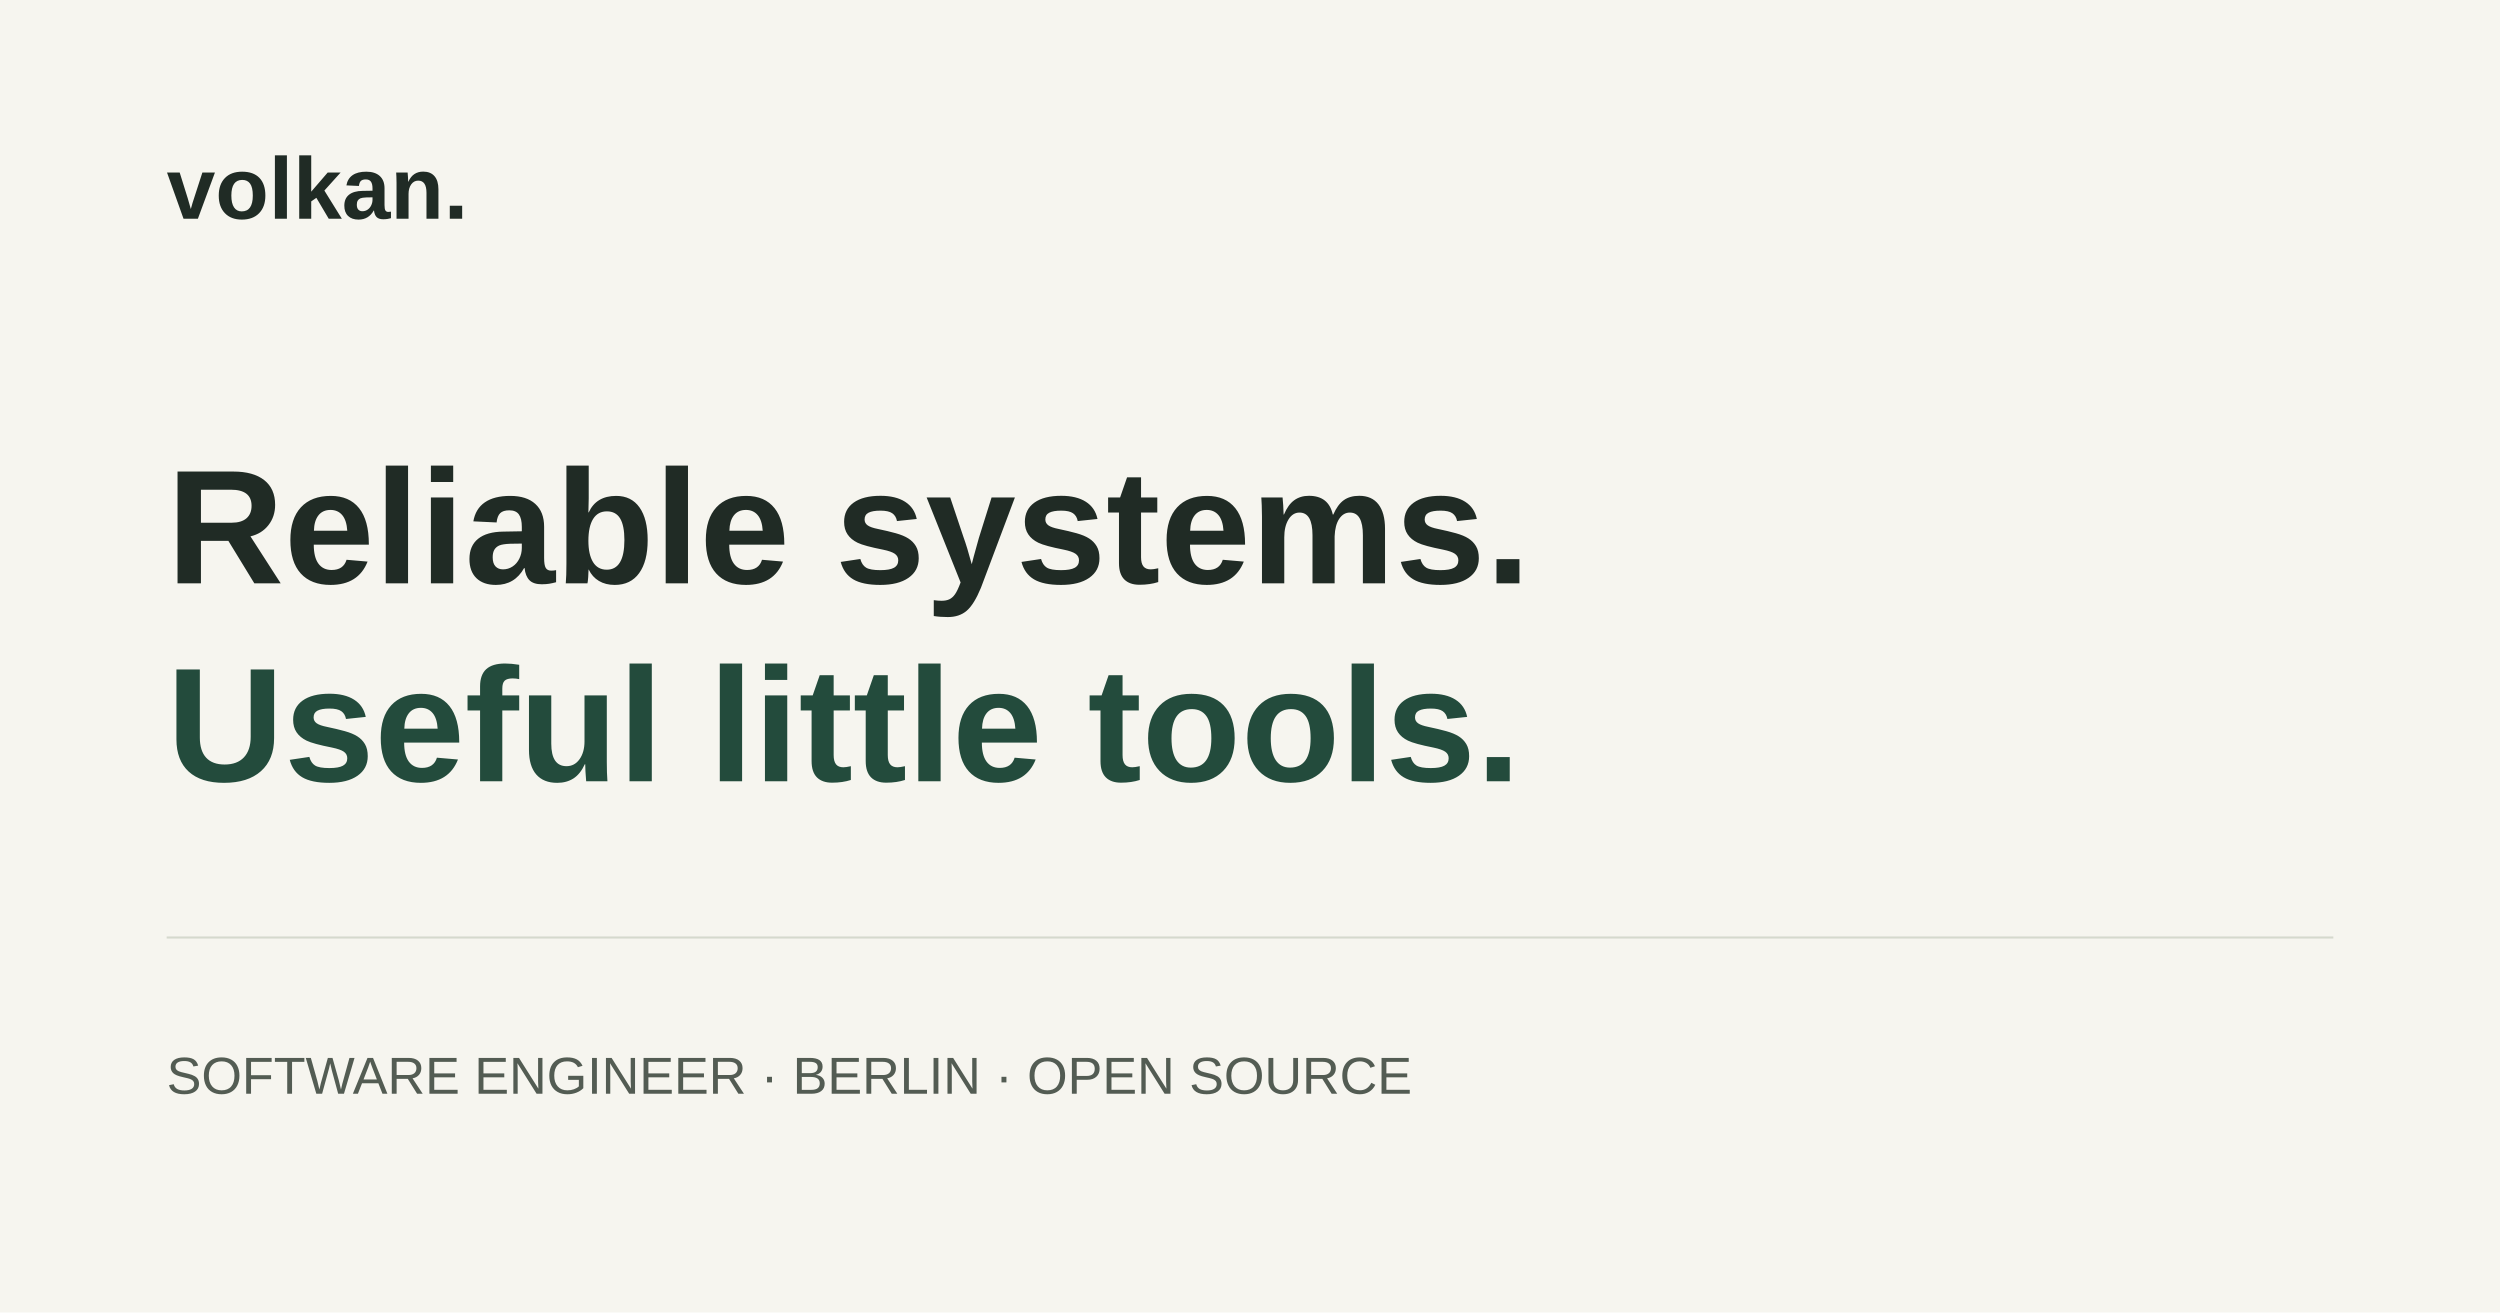
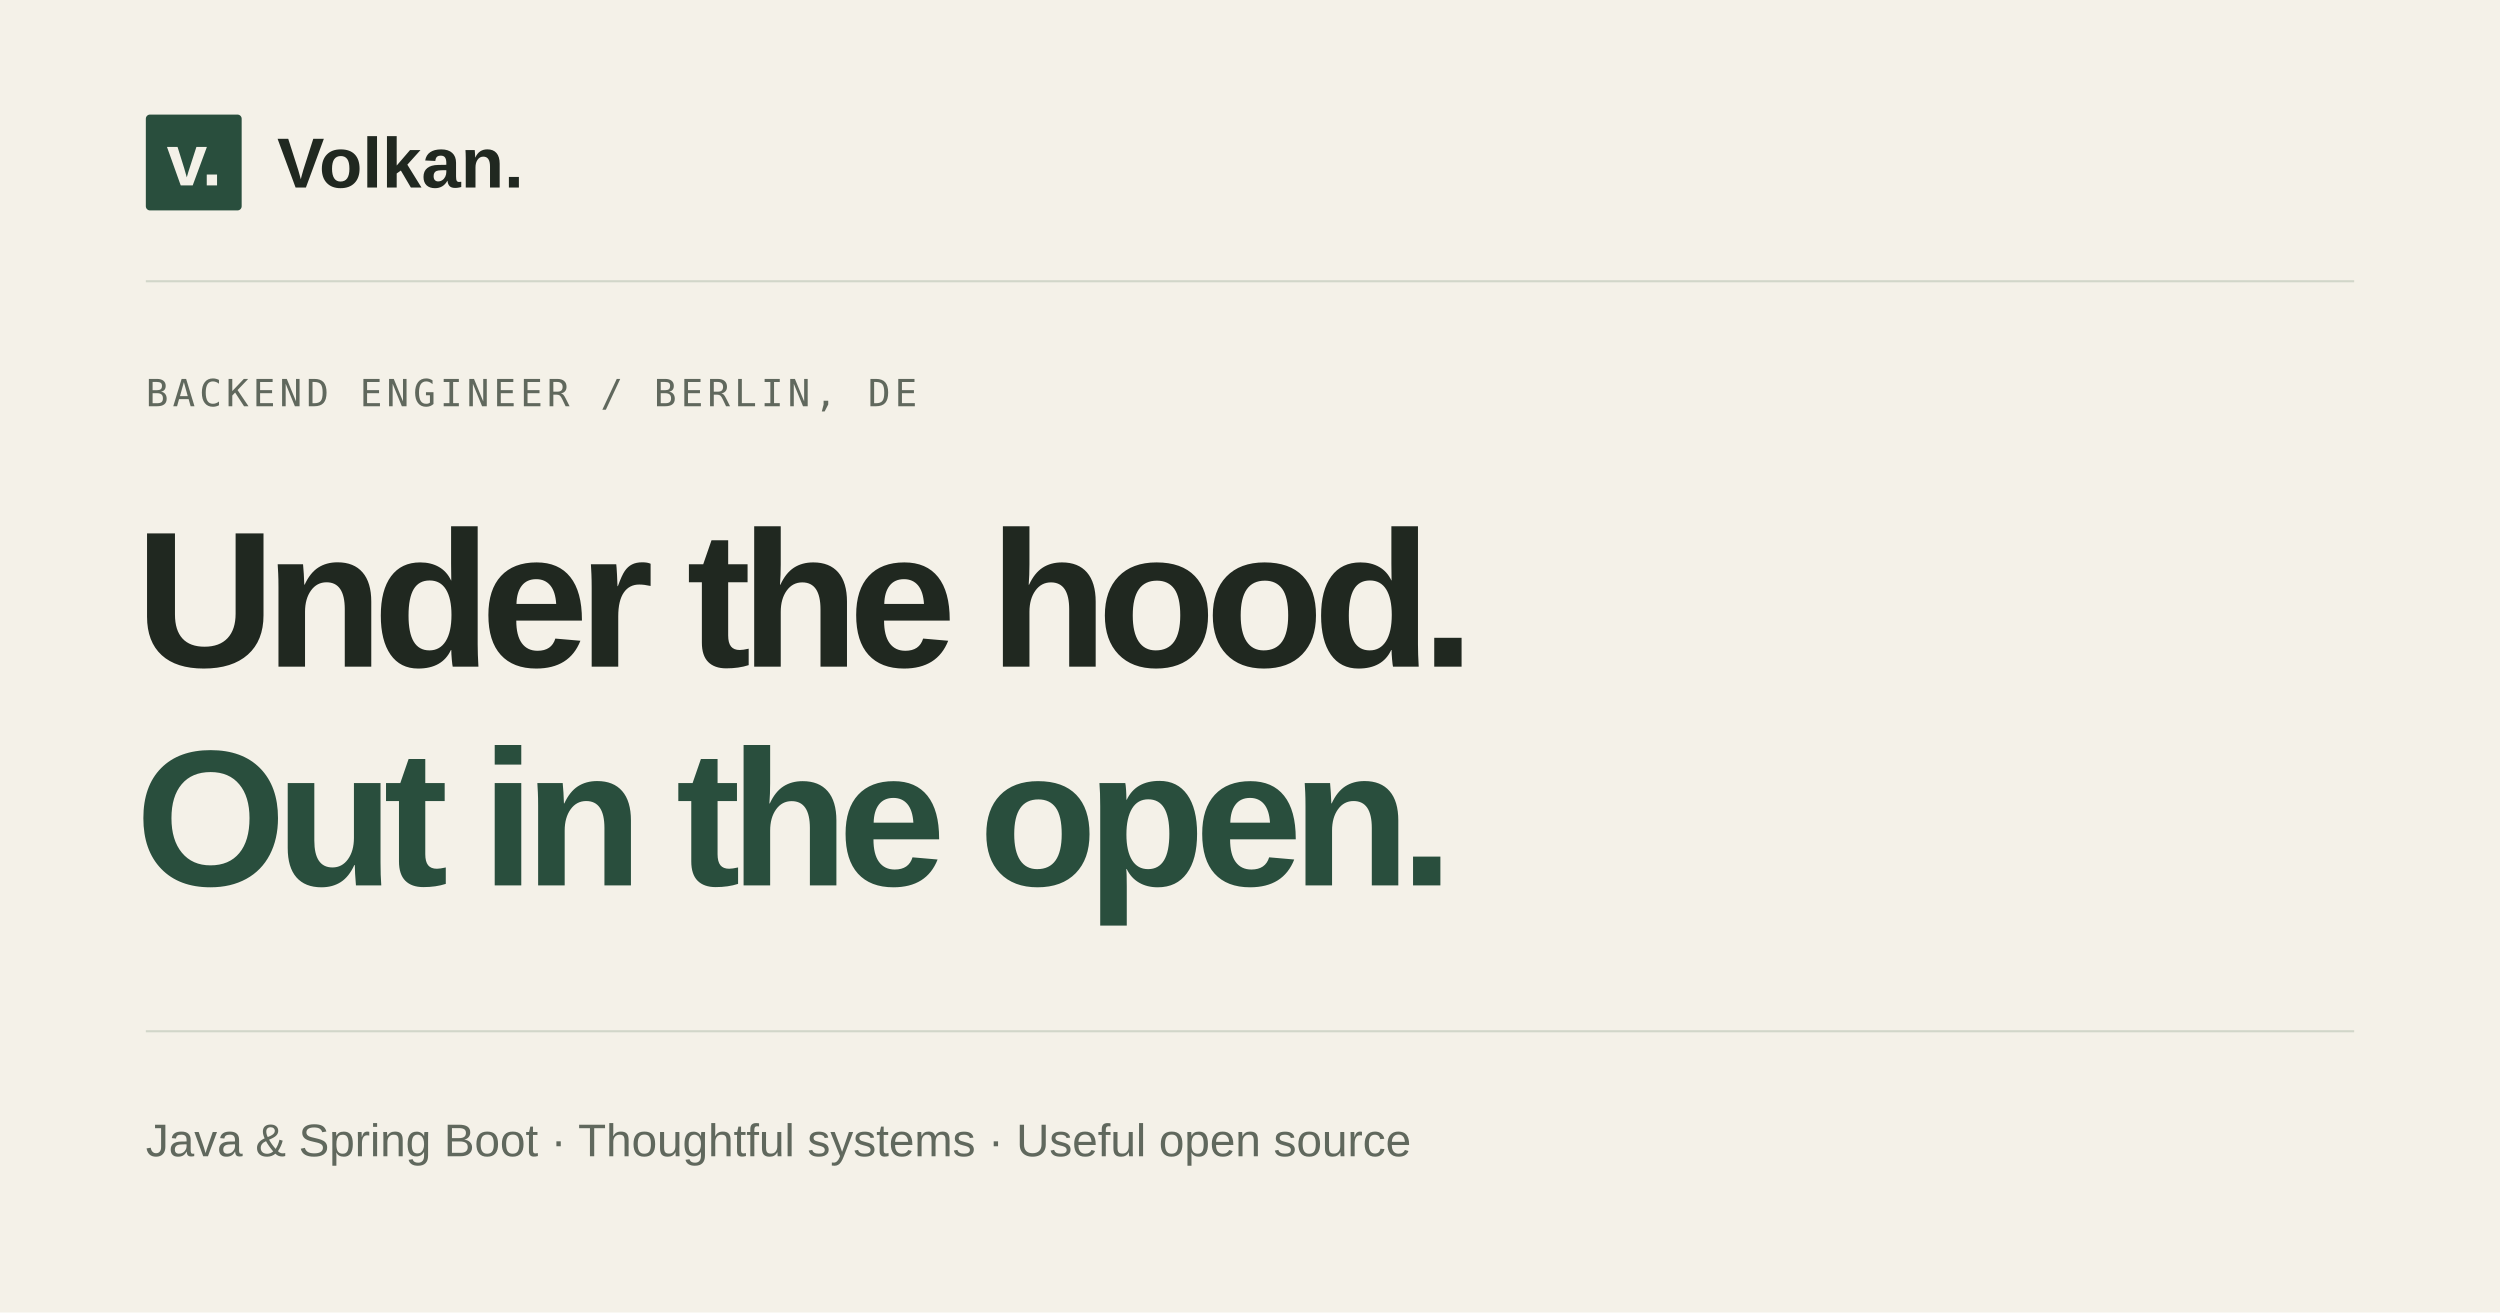
<svg xmlns="http://www.w3.org/2000/svg" width="1200" height="630" viewBox="0 0 1200 630">
-   <rect width="1200" height="630" fill="#f6f5ef" />
-   <text x="80" y="105" font-family="Arial,sans-serif" font-size="42" font-weight="bold" fill="#202b25">volkan.</text>
-   <text x="80" y="280" font-family="Arial,sans-serif" font-size="78" font-weight="bold" fill="#202b25">Reliable systems.</text>
-   <text x="80" y="375" font-family="Arial,sans-serif" font-size="78" font-weight="bold" fill="#234b3c">Useful little tools.</text>
-   <path d="M80 450h1040" stroke="#d5d9cd" />
-   <text x="80" y="525" font-family="Arial,sans-serif" font-size="25" fill="#535c53">SOFTWARE ENGINEER · BERLIN · OPEN SOURCE</text>
+   <rect width="1200" height="630" fill="#f4f1e8" />
+   <rect x="70" y="55" width="46" height="46" rx="2" fill="#294e3d" />
+   <text x="80" y="89" font-family="Arial,sans-serif" font-size="35" font-weight="bold" fill="#f4f1e8">v.</text>
+   <text x="133" y="90" font-family="Arial,sans-serif" font-size="34" font-weight="bold" fill="#202820">Volkan.</text>
+   <path d="M70 135h1060" stroke="#d1d6c9" />
+   <text x="70" y="195" font-family="monospace" font-size="18" letter-spacing="2" fill="#60685d">BACKEND ENGINEER / BERLIN, DE</text>
+   <text x="65" y="320" font-family="Arial,sans-serif" font-size="93" font-weight="bold" letter-spacing="-5" fill="#202820">Under the hood.</text>
+   <text x="65" y="425" font-family="Arial,sans-serif" font-size="93" font-weight="bold" letter-spacing="-5" fill="#294e3d">Out in the open.</text>
+   <path d="M70 495h1060" stroke="#d1d6c9" />
+   <text x="70" y="555" font-family="Arial,sans-serif" font-size="22" fill="#60685d">Java &amp; Spring Boot · Thoughtful systems · Useful open source</text>
</svg>
